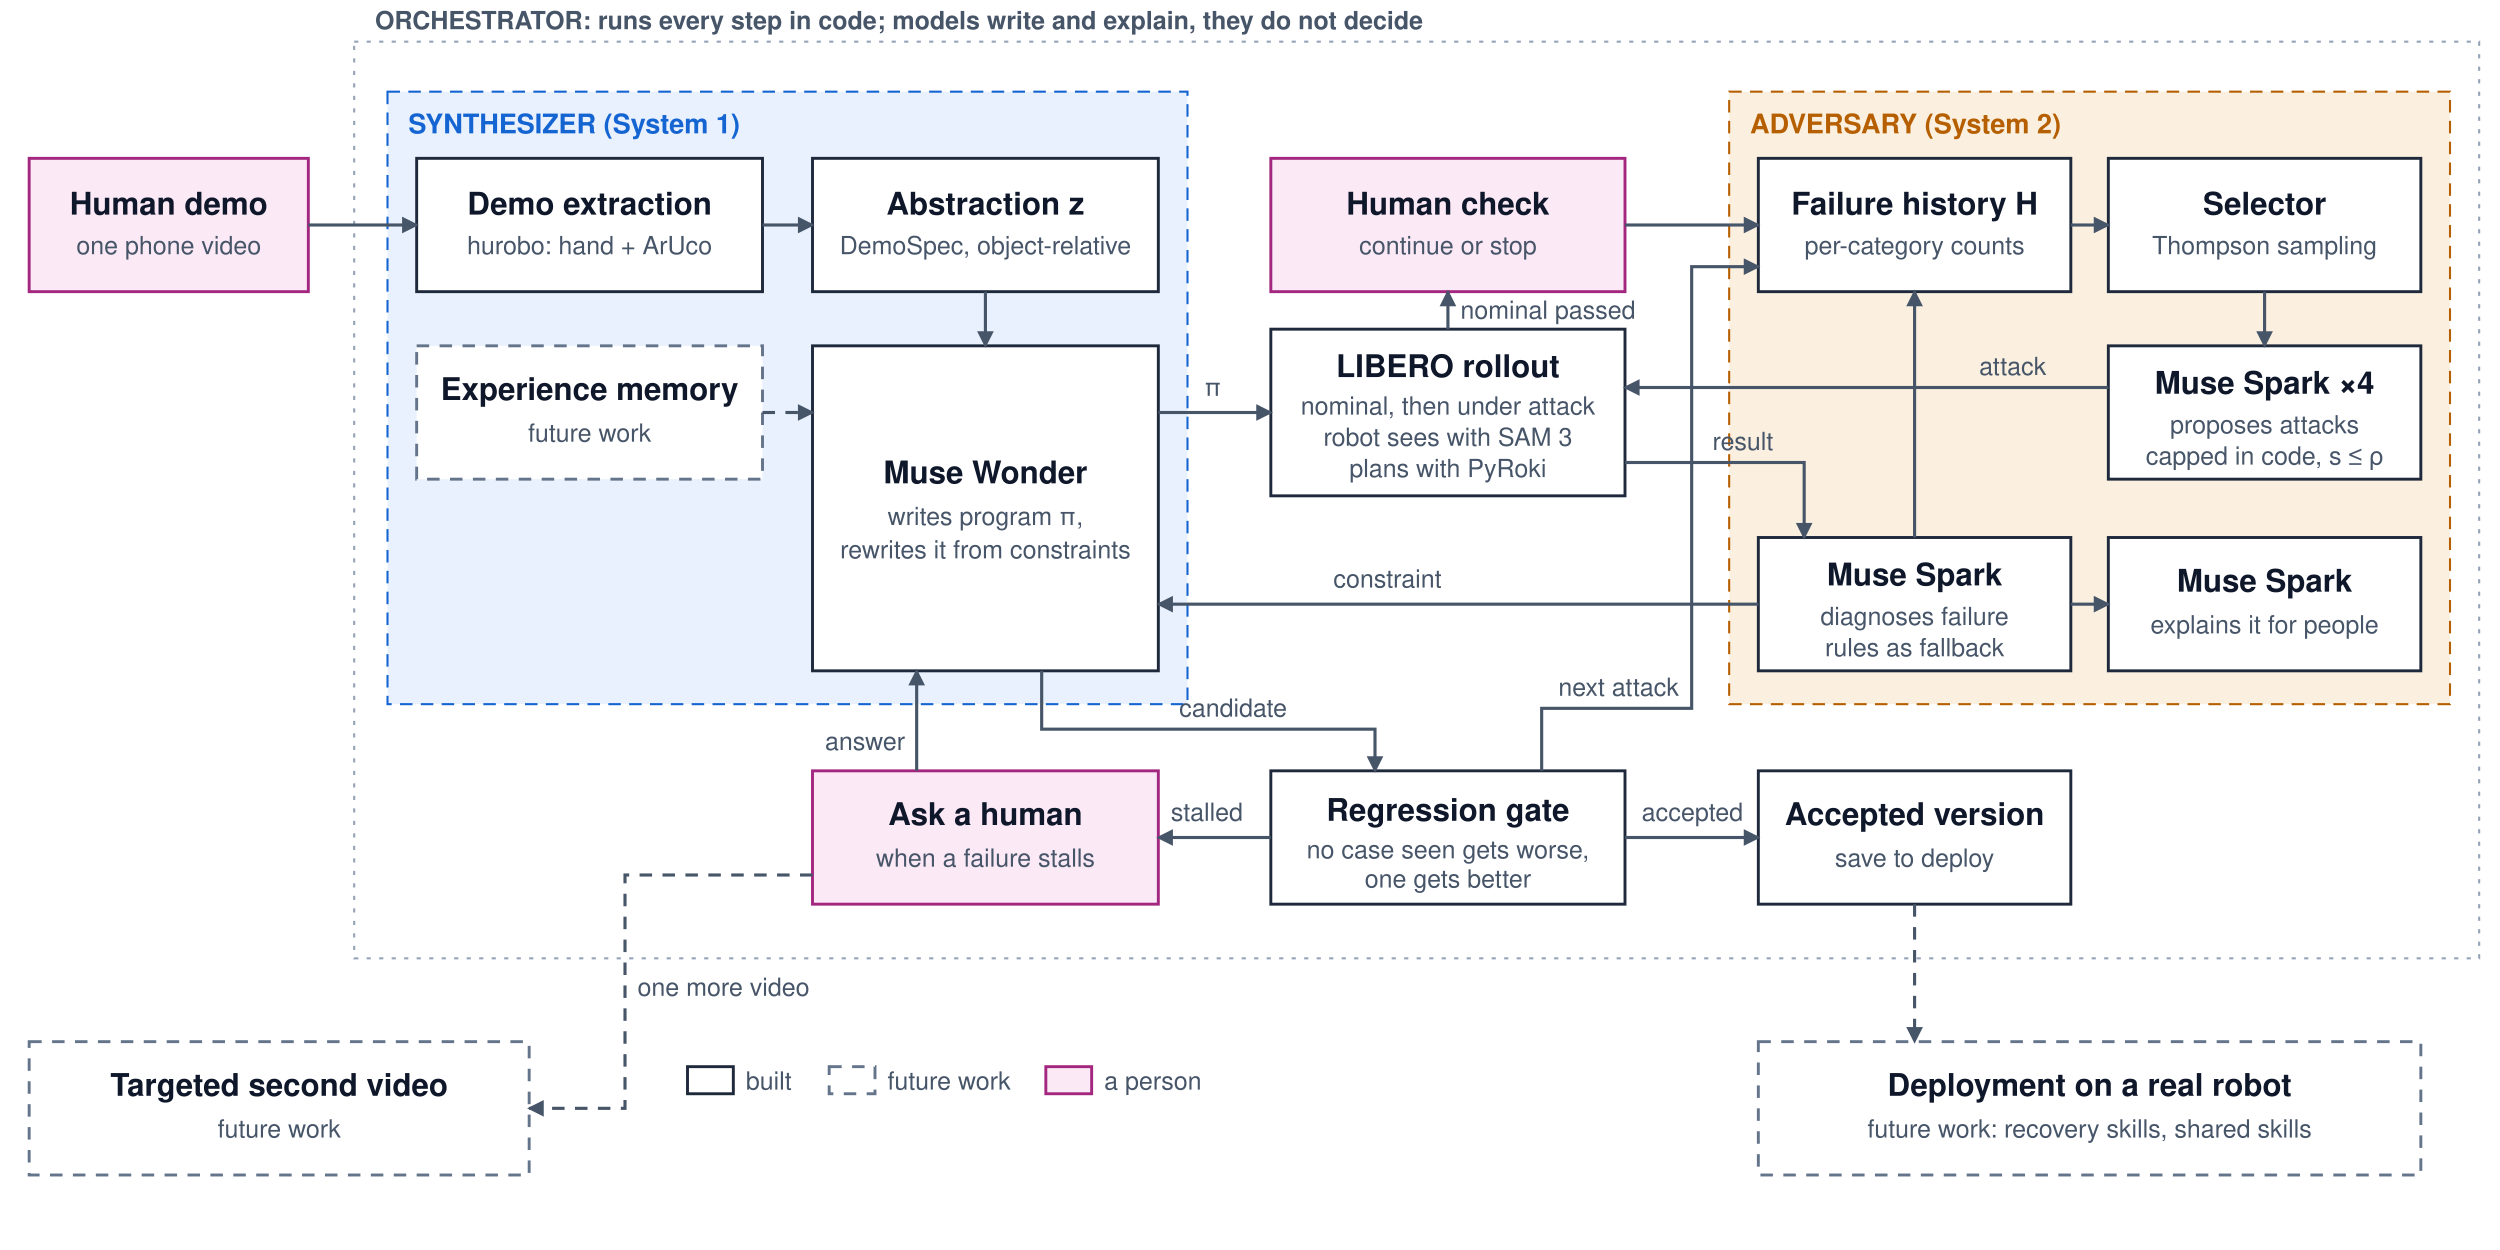
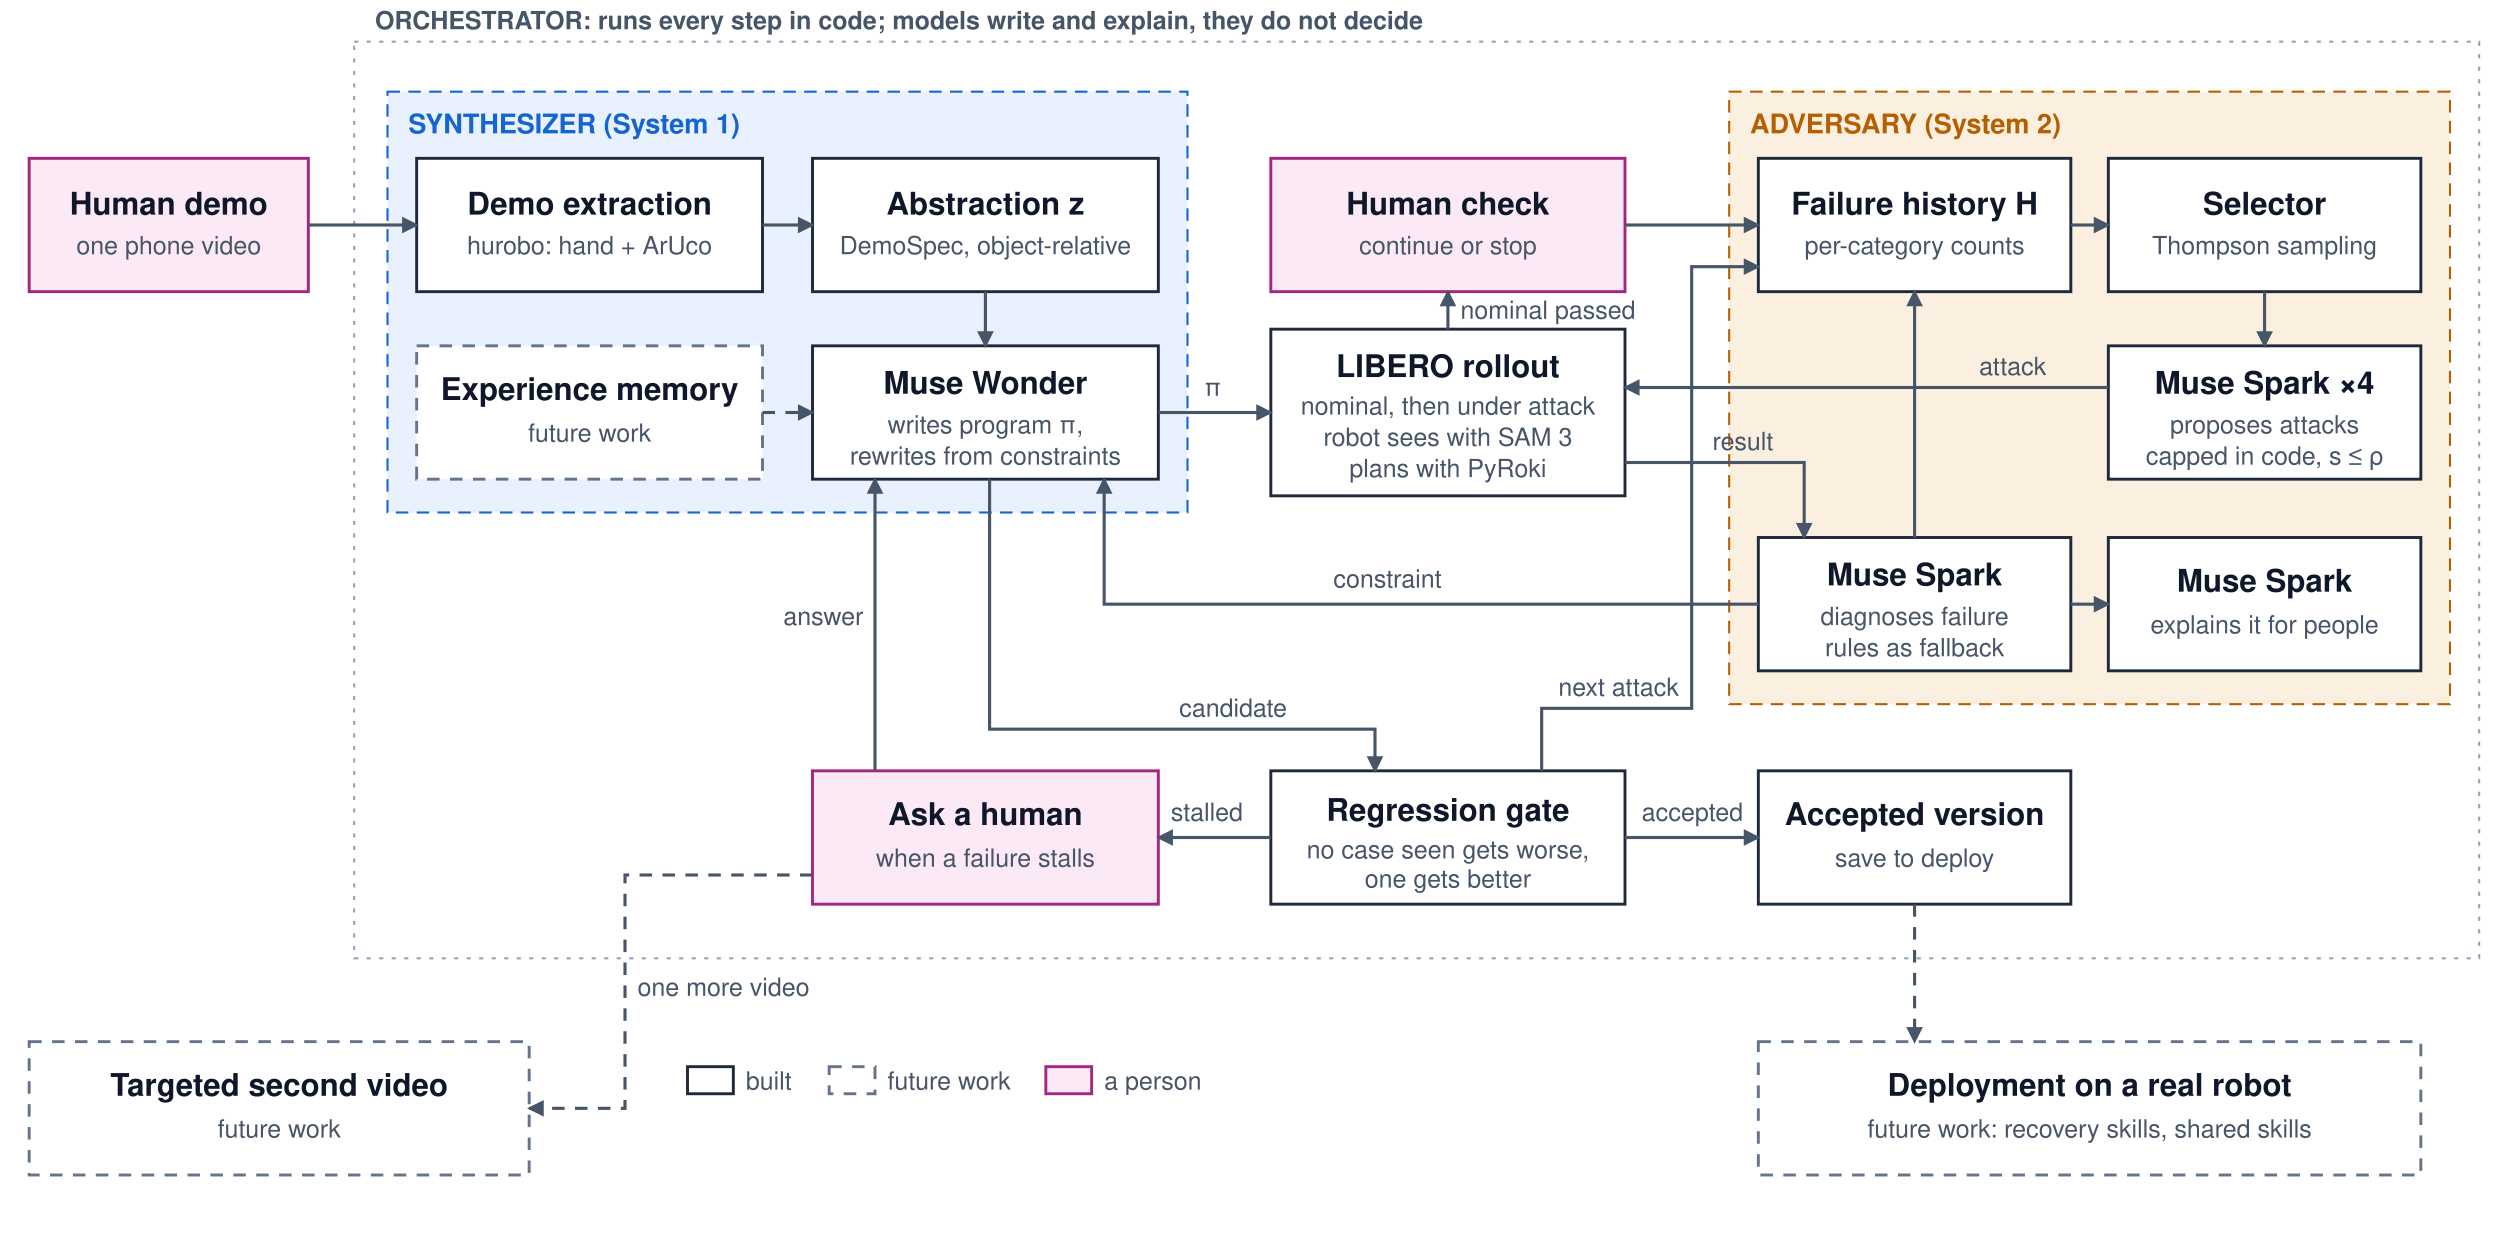
<svg xmlns="http://www.w3.org/2000/svg" viewBox="0 0 1200 600" font-family="Helvetica,Arial,sans-serif" role="img" aria-label="ANTS architecture: a human video goes to the Synthesizer, which writes a program. The orchestrator checks it and a person continues. The Adversary attacks it in LIBERO and diagnoses failures. Constraints return to the Synthesizer, and a regression gate keeps only rewrites that do no worse. Memory, targeted demonstrations and deployment are future work.">
  <defs>
    <marker id="a" viewBox="0 0 8 8" refX="7" refY="4" markerUnits="userSpaceOnUse" markerWidth="8" markerHeight="8" orient="auto">
      <path d="M0 0L8 4L0 8z" fill="#475569" />
    </marker>
  </defs>
  <style>.n{fill:#fff;stroke:#1e293b;stroke-width:1.4}.f{fill:#fff;stroke:#64748b;stroke-width:1.4;stroke-dasharray:6 5}.h{fill:#fbe9f6;stroke:#a3267f;stroke-width:1.4}.t{font-size:15px;font-weight:700;fill:#0f172a}.s{font-size:12px;fill:#475569}.e{fill:none;stroke:#475569;stroke-width:1.5;marker-end:url(#a)}.d{stroke-dasharray:6 5}.l{font-size:12px;fill:#475569}</style>
  <rect width="1200" height="600" fill="#fff" />
  <rect x="170" y="20" width="1020" height="440" fill="none" stroke="#94a3b8" stroke-dasharray="2 4" />
  <text x="180" y="14" font-size="12" font-weight="700" fill="#475569">ORCHESTRATOR: runs every step in code; models write and explain, they do not decide</text>
-   <rect x="186" y="44" width="384" height="294" fill="#e8f1fd" stroke="#1464d2" stroke-dasharray="6 4" />
+   <rect x="186" y="44" width="384" height="202" fill="#e8f1fd" stroke="#1464d2" stroke-dasharray="6 4" />
  <text x="196" y="64" font-size="13" font-weight="700" fill="#1464d2">SYNTHESIZER (System 1)</text>
  <rect x="830" y="44" width="346" height="294" fill="#fbf0e0" stroke="#b65f00" stroke-dasharray="6 4" />
  <text x="840" y="64" font-size="13" font-weight="700" fill="#b65f00">ADVERSARY (System 2)</text>
  <rect x="14" y="76" width="134" height="64" class="h" />
  <text x="81" y="103" text-anchor="middle" class="t">Human demo</text>
  <text x="81" y="122" text-anchor="middle" class="s">one phone video</text>
  <rect x="200" y="76" width="166" height="64" class="n" />
  <text x="283" y="103" text-anchor="middle" class="t">Demo extraction</text>
  <text x="283" y="122" text-anchor="middle" class="s">hurobo: hand + ArUco</text>
  <rect x="390" y="76" width="166" height="64" class="n" />
  <text x="473" y="103" text-anchor="middle" class="t">Abstraction z</text>
  <text x="473" y="122" text-anchor="middle" class="s">DemoSpec, object-relative</text>
-   <rect x="390" y="166" width="166" height="156" class="n" />
-   <text x="473" y="232" text-anchor="middle" class="t">Muse Wonder</text>
-   <text x="473" y="252" text-anchor="middle" class="s">writes program π,</text>
-   <text x="473" y="268" text-anchor="middle" class="s">rewrites it from constraints</text>
+   <rect x="390" y="166" width="166" height="64" class="n" />
+   <text x="473" y="189" text-anchor="middle" class="t">Muse Wonder</text>
+   <text x="473" y="208" text-anchor="middle" class="s">writes program π,</text>
+   <text x="473" y="223" text-anchor="middle" class="s">rewrites from constraints</text>
  <rect x="200" y="166" width="166" height="64" class="f" />
  <text x="283" y="192" text-anchor="middle" class="t">Experience memory</text>
  <text x="283" y="212" text-anchor="middle" class="s">future work</text>
  <rect x="610" y="158" width="170" height="80" class="n" />
  <text x="695" y="181" text-anchor="middle" class="t">LIBERO rollout</text>
  <text x="695" y="199" text-anchor="middle" class="s">nominal, then under attack</text>
  <text x="695" y="214" text-anchor="middle" class="s">robot sees with SAM 3</text>
  <text x="695" y="229" text-anchor="middle" class="s">plans with PyRoki</text>
  <rect x="610" y="76" width="170" height="64" class="h" />
  <text x="695" y="103" text-anchor="middle" class="t">Human check</text>
  <text x="695" y="122" text-anchor="middle" class="s">continue or stop</text>
  <rect x="844" y="76" width="150" height="64" class="n" />
  <text x="919" y="103" text-anchor="middle" class="t">Failure history H</text>
  <text x="919" y="122" text-anchor="middle" class="s">per-category counts</text>
  <rect x="1012" y="76" width="150" height="64" class="n" />
  <text x="1087" y="103" text-anchor="middle" class="t">Selector</text>
  <text x="1087" y="122" text-anchor="middle" class="s">Thompson sampling</text>
  <rect x="1012" y="166" width="150" height="64" class="n" />
  <text x="1087" y="189" text-anchor="middle" class="t">Muse Spark ×4</text>
  <text x="1087" y="208" text-anchor="middle" class="s">proposes attacks</text>
  <text x="1087" y="223" text-anchor="middle" class="s">capped in code, s ≤ ρ</text>
  <rect x="844" y="258" width="150" height="64" class="n" />
  <text x="919" y="281" text-anchor="middle" class="t">Muse Spark</text>
  <text x="919" y="300" text-anchor="middle" class="s">diagnoses failure</text>
  <text x="919" y="315" text-anchor="middle" class="s">rules as fallback</text>
  <rect x="1012" y="258" width="150" height="64" class="n" />
  <text x="1087" y="284" text-anchor="middle" class="t">Muse Spark</text>
  <text x="1087" y="304" text-anchor="middle" class="s">explains it for people</text>
  <rect x="610" y="370" width="170" height="64" class="n" />
  <text x="695" y="394" text-anchor="middle" class="t">Regression gate</text>
  <text x="695" y="412" text-anchor="middle" class="s">no case seen gets worse,</text>
  <text x="695" y="426" text-anchor="middle" class="s">one gets better</text>
  <rect x="390" y="370" width="166" height="64" class="h" />
  <text x="473" y="396" text-anchor="middle" class="t">Ask a human</text>
  <text x="473" y="416" text-anchor="middle" class="s">when a failure stalls</text>
  <rect x="844" y="370" width="150" height="64" class="n" />
  <text x="919" y="396" text-anchor="middle" class="t">Accepted version</text>
  <text x="919" y="416" text-anchor="middle" class="s">save to deploy</text>
  <rect x="14" y="500" width="240" height="64" class="f" />
  <text x="134" y="526" text-anchor="middle" class="t">Targeted second video</text>
  <text x="134" y="546" text-anchor="middle" class="s">future work</text>
  <rect x="844" y="500" width="318" height="64" class="f" />
  <text x="1003" y="526" text-anchor="middle" class="t">Deployment on a real robot</text>
  <text x="1003" y="546" text-anchor="middle" class="s">future work: recovery skills, shared skills</text>
  <path class="e" d="M148 108H200" />
  <path class="e" d="M366 108H390" />
  <path class="e" d="M473 140V166" />
  <path class="e" d="M556 198H610" />
  <text x="578" y="190" class="l">π</text>
  <path class="e" d="M695 158V140" />
  <text x="701" y="153" class="l">nominal passed</text>
  <path class="e" d="M780 108H844" />
  <path class="e" d="M994 108H1012" />
  <path class="e" d="M1087 140V166" />
  <path class="e" d="M1012 186H780" />
  <text x="950" y="180" class="l">attack</text>
  <path class="e" d="M780 222H866V258" />
  <text x="822" y="216" class="l">result</text>
  <path class="e" d="M919 258V140" />
  <path class="e" d="M994 290H1012" />
-   <path class="e" d="M844 290H556" />
+   <path class="e" d="M844 290H530V230" />
  <text x="640" y="282" class="l">constraint</text>
-   <path class="e" d="M500 322V350H660V370" />
+   <path class="e" d="M475 230V350H660V370" />
  <text x="566" y="344" class="l">candidate</text>
  <path class="e" d="M780 402H844" />
  <text x="788" y="394" class="l">accepted</text>
  <path class="e" d="M610 402H556" />
  <text x="562" y="394" class="l">stalled</text>
-   <path class="e" d="M440 370V322" />
-   <text x="396" y="360" class="l">answer</text>
+   <path class="e" d="M420 370V230" />
+   <text x="376" y="300" class="l">answer</text>
  <path class="e" d="M740 370V340H812V128H844" />
  <text x="748" y="334" class="l">next attack</text>
  <path class="e d" d="M366 198H390" />
  <path class="e d" d="M919 434V500" />
  <path class="e d" d="M390 420H300V532H254" />
  <text x="306" y="478" class="l">one more video</text>
  <g transform="translate(330,512)">
    <rect width="22" height="13" class="n" />
    <text x="28" y="11" class="s">built</text>
    <rect x="68" width="22" height="13" class="f" />
    <text x="96" y="11" class="s">future work</text>
    <rect x="172" width="22" height="13" class="h" />
    <text x="200" y="11" class="s">a person</text>
  </g>
</svg>
